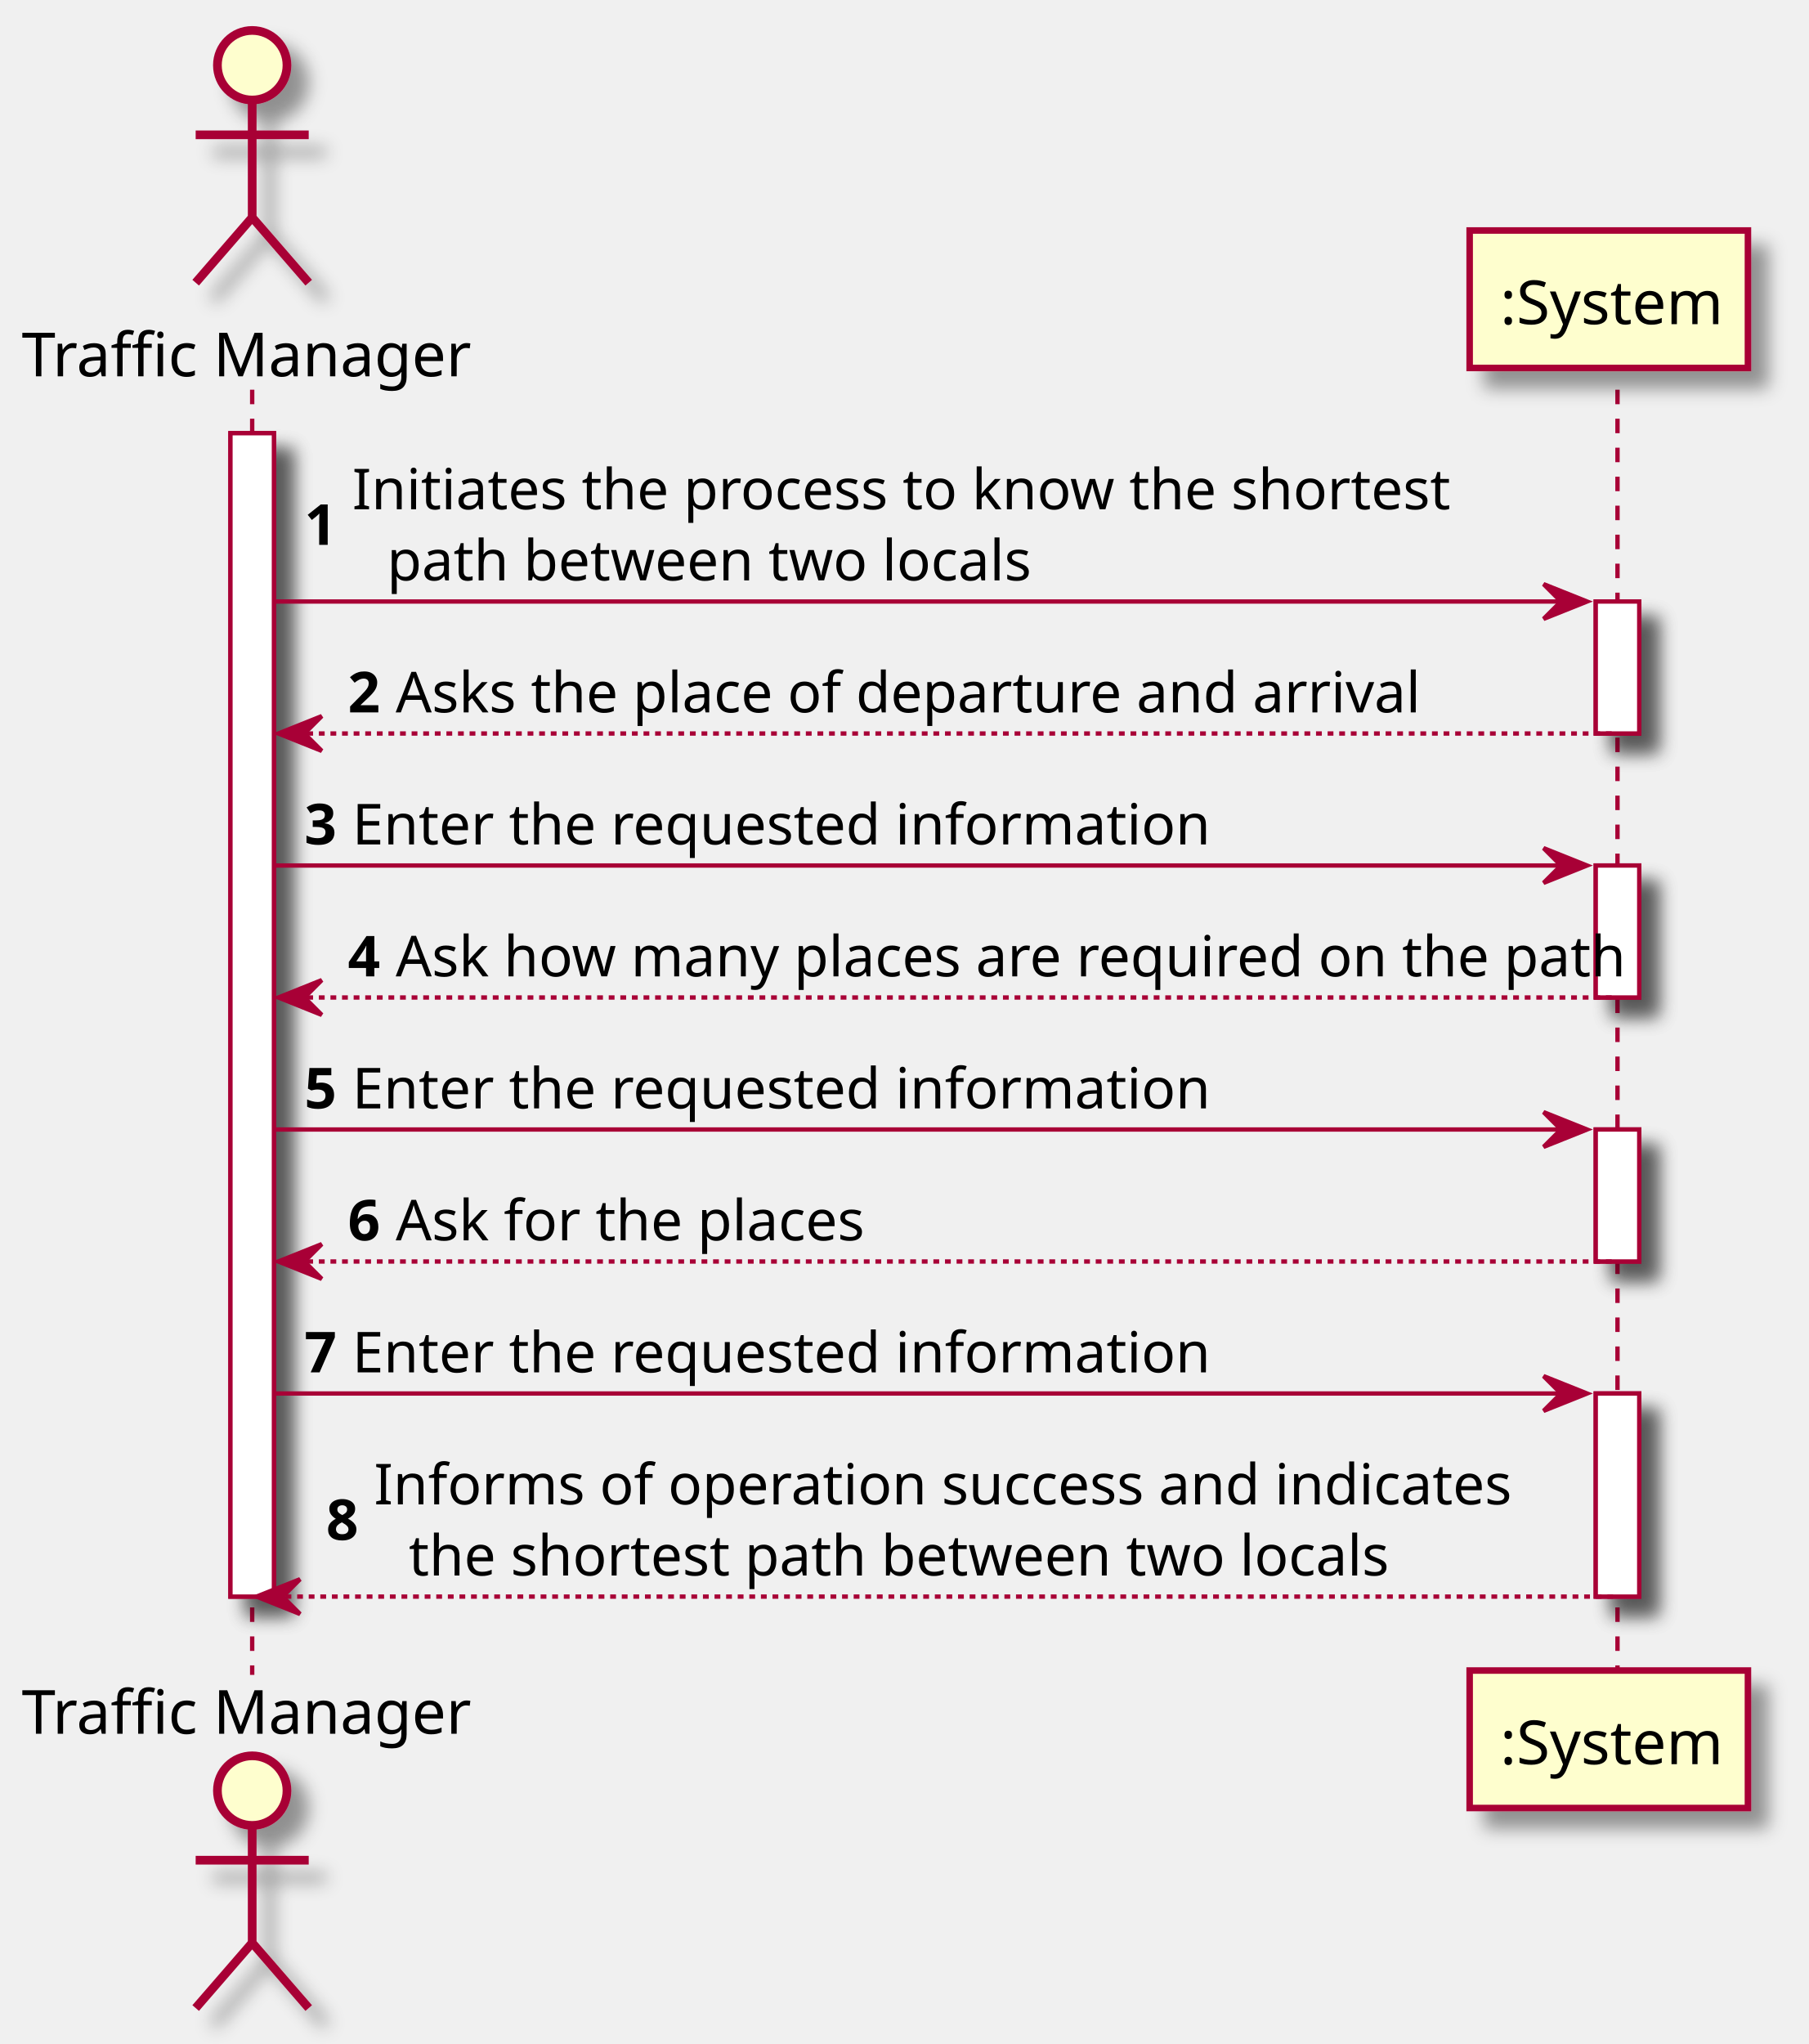
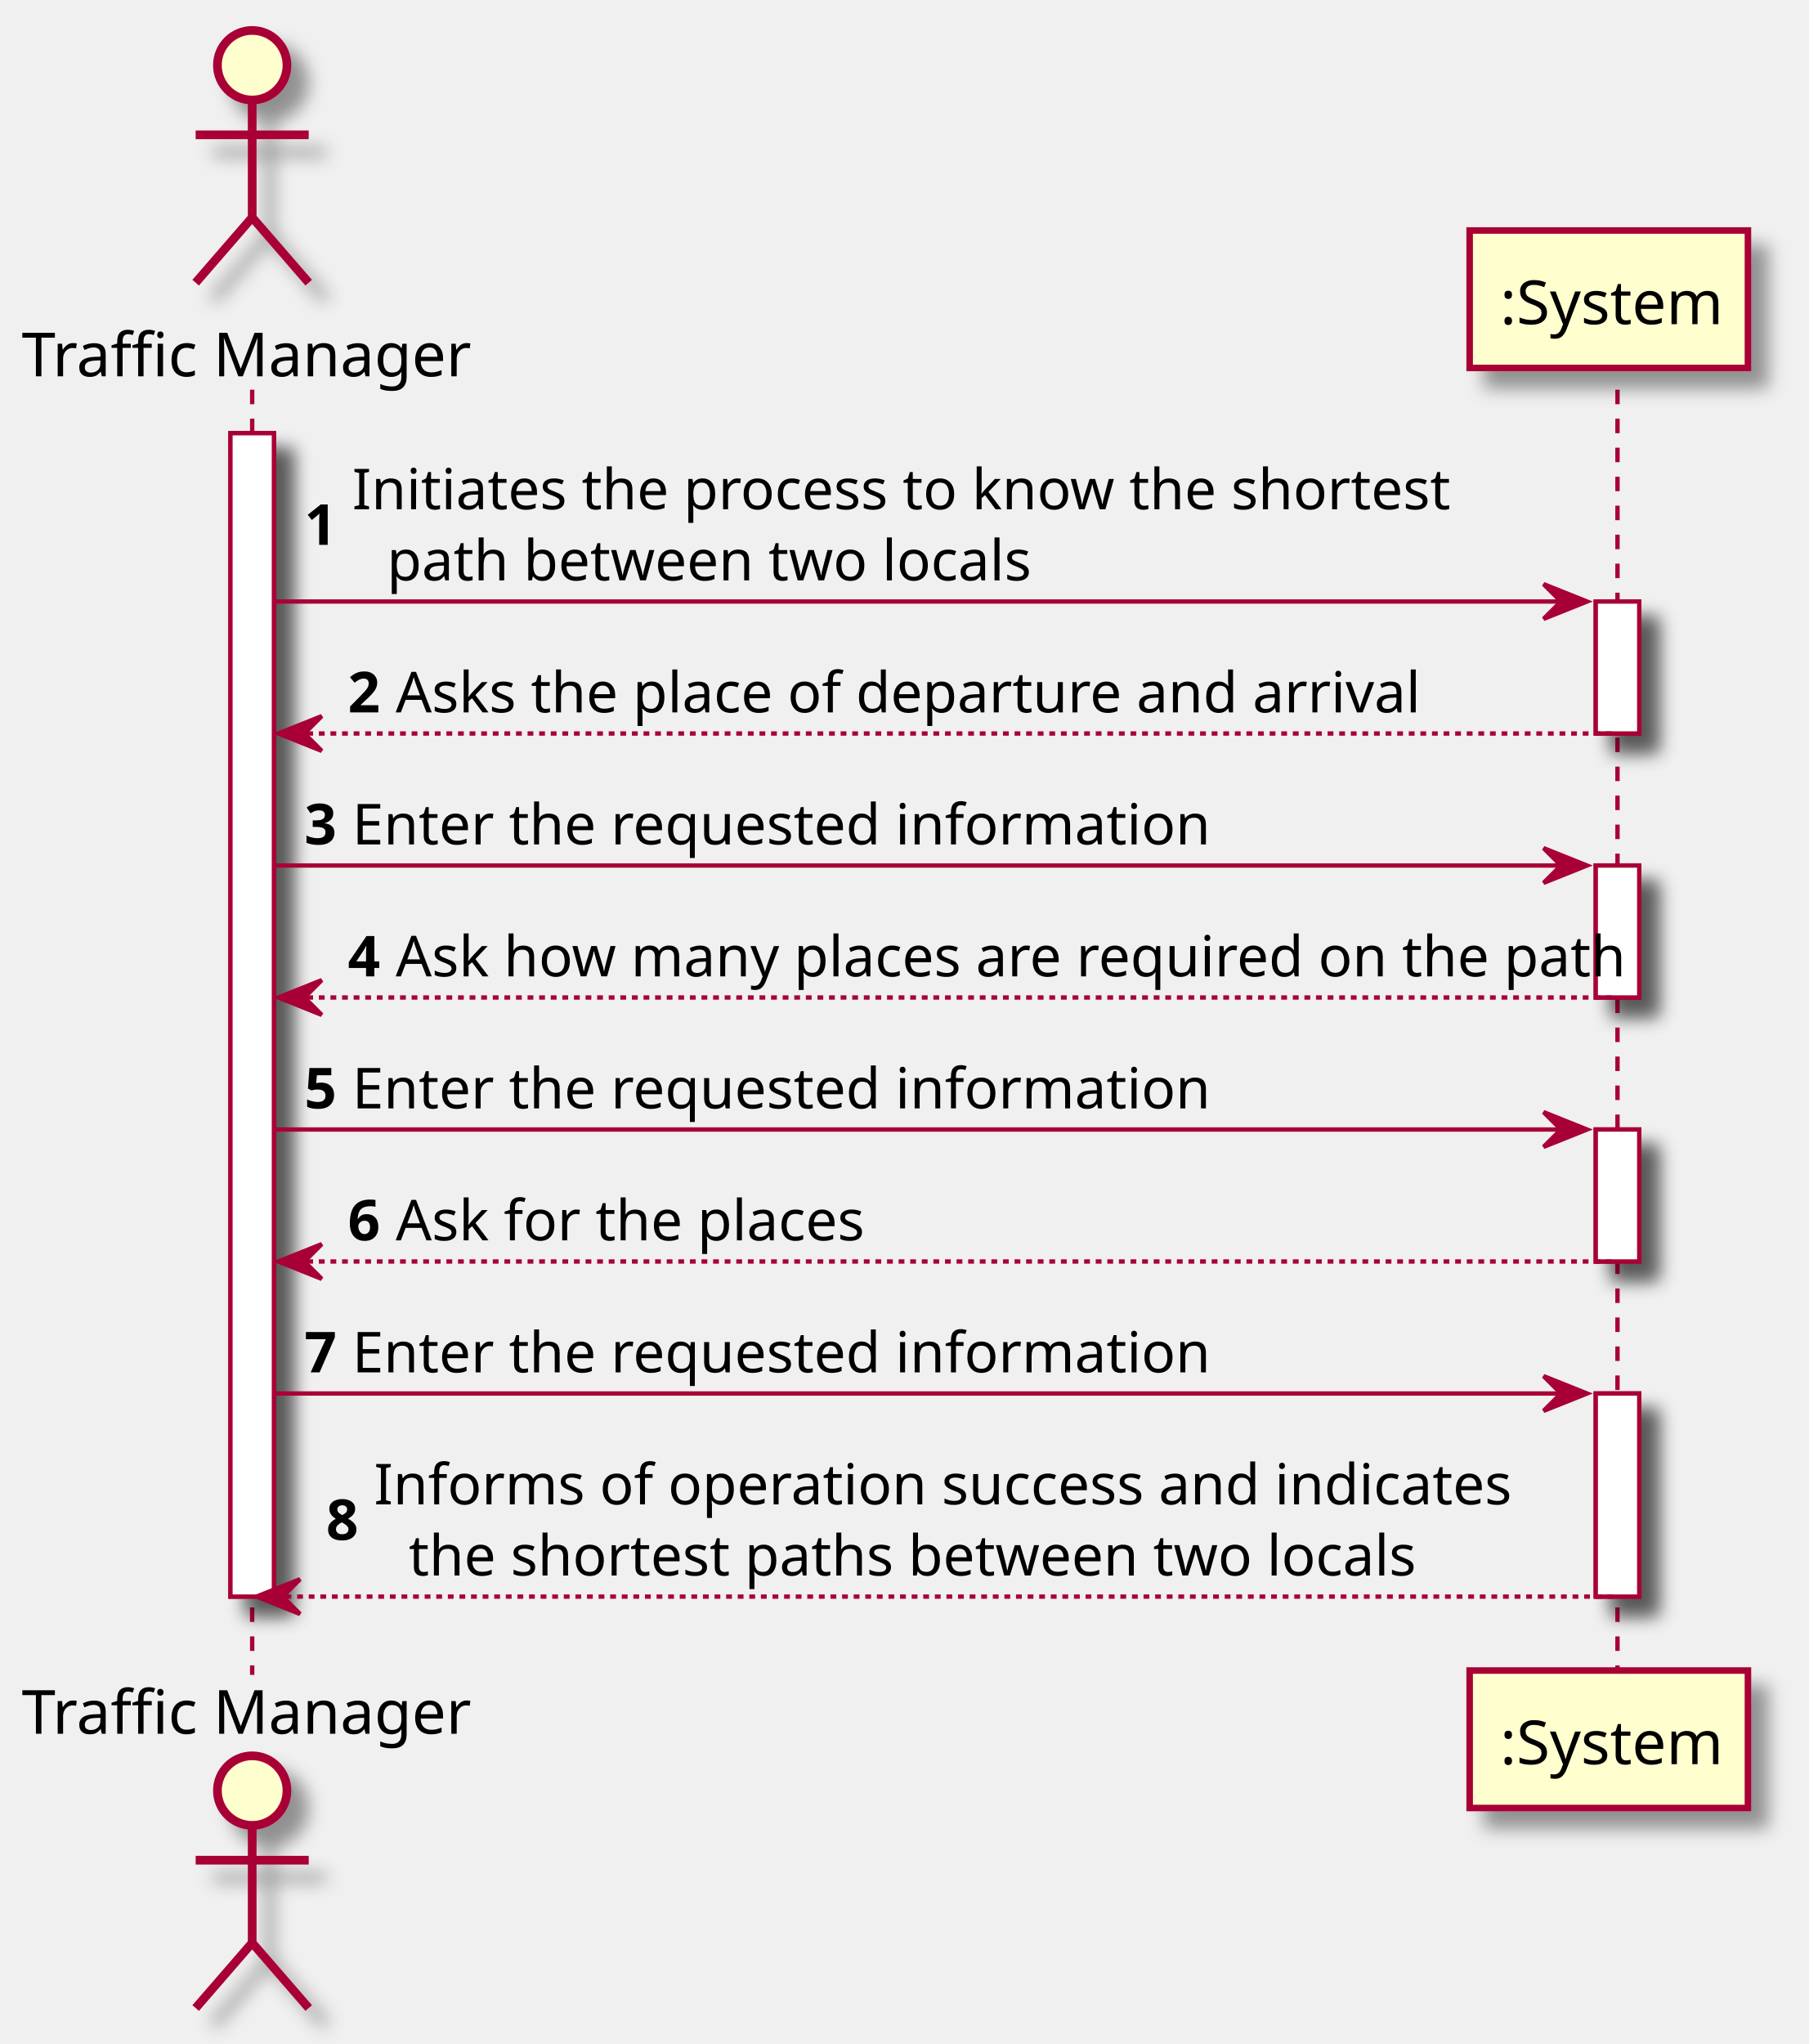
<svg xmlns="http://www.w3.org/2000/svg" contentScriptType="application/ecmascript" contentStyleType="text/css" height="705px" preserveAspectRatio="none" style="width:624px;height:705px;" version="1.1" viewBox="0 0 624 705" width="624px" zoomAndPan="magnify">
  <defs>
-     <filter height="300%" id="f197szr2bbh4pk" width="300%" x="-1" y="-1">
+     <filter height="300%" id="f1x3wiweiywuon" width="300%" x="-1" y="-1">
      <feGaussianBlur result="blurOut" stdDeviation="3.0" />
      <feColorMatrix in="blurOut" result="blurOut2" type="matrix" values="0 0 0 0 0 0 0 0 0 0 0 0 0 0 0 0 0 0 .4 0" />
      <feOffset dx="6.0" dy="6.0" in="blurOut2" result="blurOut3" />
      <feBlend in="SourceGraphic" in2="blurOut3" mode="normal" />
    </filter>
  </defs>
  <g>
-     <rect fill="#FFFFFF" filter="url(#f197szr2bbh4pk)" height="401.273" style="stroke:#A80036;stroke-width:1.5;" width="15" x="79.5" y="149.414" />
-     <rect fill="#FFFFFF" filter="url(#f197szr2bbh4pk)" height="45.527" style="stroke:#A80036;stroke-width:1.5;" width="15" x="550.5" y="207.469" />
-     <rect fill="#FFFFFF" filter="url(#f197szr2bbh4pk)" height="45.527" style="stroke:#A80036;stroke-width:1.5;" width="15" x="550.5" y="298.523" />
-     <rect fill="#FFFFFF" filter="url(#f197szr2bbh4pk)" height="45.527" style="stroke:#A80036;stroke-width:1.5;" width="15" x="550.5" y="389.578" />
-     <rect fill="#FFFFFF" filter="url(#f197szr2bbh4pk)" height="70.055" style="stroke:#A80036;stroke-width:1.5;" width="15" x="550.5" y="480.633" />
+     <rect fill="#FFFFFF" filter="url(#f1x3wiweiywuon)" height="401.273" style="stroke:#A80036;stroke-width:1.5;" width="15" x="79.5" y="149.414" />
+     <rect fill="#FFFFFF" filter="url(#f1x3wiweiywuon)" height="45.527" style="stroke:#A80036;stroke-width:1.5;" width="15" x="550.5" y="207.469" />
+     <rect fill="#FFFFFF" filter="url(#f1x3wiweiywuon)" height="45.527" style="stroke:#A80036;stroke-width:1.5;" width="15" x="550.5" y="298.523" />
+     <rect fill="#FFFFFF" filter="url(#f1x3wiweiywuon)" height="45.527" style="stroke:#A80036;stroke-width:1.5;" width="15" x="550.5" y="389.578" />
+     <rect fill="#FFFFFF" filter="url(#f1x3wiweiywuon)" height="70.055" style="stroke:#A80036;stroke-width:1.5;" width="15" x="550.5" y="480.633" />
    <line style="stroke:#A80036;stroke-width:1.5;stroke-dasharray:5.0,5.0;" x1="87" x2="87" y1="134.414" y2="577.688" />
    <line style="stroke:#A80036;stroke-width:1.5;stroke-dasharray:5.0,5.0;" x1="558" x2="558" y1="134.414" y2="577.688" />
    <text fill="#000000" font-family="sans-serif" font-size="21" lengthAdjust="spacing" textLength="150" x="7.5" y="129.8">Traffic Manager</text>
-     <ellipse cx="87" cy="22.5" fill="#FEFECE" filter="url(#f197szr2bbh4pk)" rx="12" ry="12" style="stroke:#A80036;stroke-width:3.0;" />
-     <path d="M87,34.5 L87,75 M67.5,46.5 L106.5,46.5 M87,75 L67.5,97.5 M87,75 L106.5,97.5 " fill="none" filter="url(#f197szr2bbh4pk)" style="stroke:#A80036;stroke-width:3.0;" />
+     <ellipse cx="87" cy="22.5" fill="#FEFECE" filter="url(#f1x3wiweiywuon)" rx="12" ry="12" style="stroke:#A80036;stroke-width:3.0;" />
+     <path d="M87,34.5 L87,75 M67.5,46.5 L106.5,46.5 M87,75 L67.5,97.5 M87,75 L106.5,97.5 " fill="none" filter="url(#f1x3wiweiywuon)" style="stroke:#A80036;stroke-width:3.0;" />
    <text fill="#000000" font-family="sans-serif" font-size="21" lengthAdjust="spacing" textLength="150" x="7.5" y="597.987">Traffic Manager</text>
-     <ellipse cx="87" cy="617.602" fill="#FEFECE" filter="url(#f197szr2bbh4pk)" rx="12" ry="12" style="stroke:#A80036;stroke-width:3.0;" />
-     <path d="M87,629.602 L87,670.102 M67.5,641.602 L106.5,641.602 M87,670.102 L67.5,692.602 M87,670.102 L106.5,692.602 " fill="none" filter="url(#f197szr2bbh4pk)" style="stroke:#A80036;stroke-width:3.0;" />
-     <rect fill="#FEFECE" filter="url(#f197szr2bbh4pk)" height="47.414" style="stroke:#A80036;stroke-width:2.25;" width="96" x="507" y="79.5" />
+     <ellipse cx="87" cy="617.602" fill="#FEFECE" filter="url(#f1x3wiweiywuon)" rx="12" ry="12" style="stroke:#A80036;stroke-width:3.0;" />
+     <path d="M87,629.602 L87,670.102 M67.5,641.602 L106.5,641.602 M87,670.102 L67.5,692.602 M87,670.102 L106.5,692.602 " fill="none" filter="url(#f1x3wiweiywuon)" style="stroke:#A80036;stroke-width:3.0;" />
+     <rect fill="#FEFECE" filter="url(#f1x3wiweiywuon)" height="47.414" style="stroke:#A80036;stroke-width:2.25;" width="96" x="507" y="79.5" />
    <text fill="#000000" font-family="sans-serif" font-size="21" lengthAdjust="spacing" textLength="75" x="517.5" y="111.8">:System</text>
-     <rect fill="#FEFECE" filter="url(#f197szr2bbh4pk)" height="47.414" style="stroke:#A80036;stroke-width:2.25;" width="96" x="507" y="576.188" />
+     <rect fill="#FEFECE" filter="url(#f1x3wiweiywuon)" height="47.414" style="stroke:#A80036;stroke-width:2.25;" width="96" x="507" y="576.188" />
    <text fill="#000000" font-family="sans-serif" font-size="21" lengthAdjust="spacing" textLength="75" x="517.5" y="608.487">:System</text>
-     <rect fill="#FFFFFF" filter="url(#f197szr2bbh4pk)" height="401.273" style="stroke:#A80036;stroke-width:1.5;" width="15" x="79.5" y="149.414" />
-     <rect fill="#FFFFFF" filter="url(#f197szr2bbh4pk)" height="45.527" style="stroke:#A80036;stroke-width:1.5;" width="15" x="550.5" y="207.469" />
-     <rect fill="#FFFFFF" filter="url(#f197szr2bbh4pk)" height="45.527" style="stroke:#A80036;stroke-width:1.5;" width="15" x="550.5" y="298.523" />
-     <rect fill="#FFFFFF" filter="url(#f197szr2bbh4pk)" height="45.527" style="stroke:#A80036;stroke-width:1.5;" width="15" x="550.5" y="389.578" />
-     <rect fill="#FFFFFF" filter="url(#f197szr2bbh4pk)" height="70.055" style="stroke:#A80036;stroke-width:1.5;" width="15" x="550.5" y="480.633" />
+     <rect fill="#FFFFFF" filter="url(#f1x3wiweiywuon)" height="401.273" style="stroke:#A80036;stroke-width:1.5;" width="15" x="79.5" y="149.414" />
+     <rect fill="#FFFFFF" filter="url(#f1x3wiweiywuon)" height="45.527" style="stroke:#A80036;stroke-width:1.5;" width="15" x="550.5" y="207.469" />
+     <rect fill="#FFFFFF" filter="url(#f1x3wiweiywuon)" height="45.527" style="stroke:#A80036;stroke-width:1.5;" width="15" x="550.5" y="298.523" />
+     <rect fill="#FFFFFF" filter="url(#f1x3wiweiywuon)" height="45.527" style="stroke:#A80036;stroke-width:1.5;" width="15" x="550.5" y="389.578" />
+     <rect fill="#FFFFFF" filter="url(#f1x3wiweiywuon)" height="70.055" style="stroke:#A80036;stroke-width:1.5;" width="15" x="550.5" y="480.633" />
    <polygon fill="#A80036" points="532.5,201.469,547.5,207.469,532.5,213.469,538.5,207.469" style="stroke:#A80036;stroke-width:1.5;" />
    <line style="stroke:#A80036;stroke-width:1.5;" x1="94.5" x2="541.5" y1="207.469" y2="207.469" />
    <text fill="#000000" font-family="sans-serif" font-size="19.5" font-weight="bold" lengthAdjust="spacing" textLength="10.5" x="105" y="187.92">1</text>
    <text fill="#000000" font-family="sans-serif" font-size="19.5" lengthAdjust="spacing" textLength="358.5" x="121.5" y="175.657">Initiates the process to know the shortest</text>
    <text fill="#000000" font-family="sans-serif" font-size="19.5" lengthAdjust="spacing" textLength="208.5" x="133.5" y="200.184">path between two locals</text>
    <polygon fill="#A80036" points="111,246.996,96,252.996,111,258.996,105,252.996" style="stroke:#A80036;stroke-width:1.5;" />
    <line style="stroke:#A80036;stroke-width:1.5;stroke-dasharray:2.0,2.0;" x1="102" x2="556.5" y1="252.996" y2="252.996" />
    <text fill="#000000" font-family="sans-serif" font-size="19.5" font-weight="bold" lengthAdjust="spacing" textLength="10.5" x="120" y="245.711">2</text>
    <text fill="#000000" font-family="sans-serif" font-size="19.5" lengthAdjust="spacing" textLength="331.5" x="136.5" y="245.711">Asks the place of departure and arrival</text>
    <polygon fill="#A80036" points="532.5,292.523,547.5,298.523,532.5,304.523,538.5,298.523" style="stroke:#A80036;stroke-width:1.5;" />
    <line style="stroke:#A80036;stroke-width:1.5;" x1="94.5" x2="541.5" y1="298.523" y2="298.523" />
    <text fill="#000000" font-family="sans-serif" font-size="19.5" font-weight="bold" lengthAdjust="spacing" textLength="10.5" x="105" y="291.239">3</text>
    <text fill="#000000" font-family="sans-serif" font-size="19.5" lengthAdjust="spacing" textLength="271.5" x="121.5" y="291.239">Enter the requested information</text>
    <polygon fill="#A80036" points="111,338.051,96,344.051,111,350.051,105,344.051" style="stroke:#A80036;stroke-width:1.5;" />
    <line style="stroke:#A80036;stroke-width:1.5;stroke-dasharray:2.0,2.0;" x1="102" x2="556.5" y1="344.051" y2="344.051" />
    <text fill="#000000" font-family="sans-serif" font-size="19.5" font-weight="bold" lengthAdjust="spacing" textLength="10.5" x="120" y="336.766">4</text>
    <text fill="#000000" font-family="sans-serif" font-size="19.5" lengthAdjust="spacing" textLength="403.5" x="136.5" y="336.766">Ask how many places are required on the path</text>
    <polygon fill="#A80036" points="532.5,383.578,547.5,389.578,532.5,395.578,538.5,389.578" style="stroke:#A80036;stroke-width:1.5;" />
    <line style="stroke:#A80036;stroke-width:1.5;" x1="94.5" x2="541.5" y1="389.578" y2="389.578" />
    <text fill="#000000" font-family="sans-serif" font-size="19.5" font-weight="bold" lengthAdjust="spacing" textLength="10.5" x="105" y="382.293">5</text>
    <text fill="#000000" font-family="sans-serif" font-size="19.5" lengthAdjust="spacing" textLength="271.5" x="121.5" y="382.293">Enter the requested information</text>
    <polygon fill="#A80036" points="111,429.106,96,435.106,111,441.106,105,435.106" style="stroke:#A80036;stroke-width:1.5;" />
    <line style="stroke:#A80036;stroke-width:1.5;stroke-dasharray:2.0,2.0;" x1="102" x2="556.5" y1="435.106" y2="435.106" />
    <text fill="#000000" font-family="sans-serif" font-size="19.5" font-weight="bold" lengthAdjust="spacing" textLength="10.5" x="120" y="427.821">6</text>
    <text fill="#000000" font-family="sans-serif" font-size="19.5" lengthAdjust="spacing" textLength="157.5" x="136.5" y="427.821">Ask for the places</text>
    <polygon fill="#A80036" points="532.5,474.633,547.5,480.633,532.5,486.633,538.5,480.633" style="stroke:#A80036;stroke-width:1.5;" />
    <line style="stroke:#A80036;stroke-width:1.5;" x1="94.5" x2="541.5" y1="480.633" y2="480.633" />
    <text fill="#000000" font-family="sans-serif" font-size="19.5" font-weight="bold" lengthAdjust="spacing" textLength="10.5" x="105" y="473.348">7</text>
    <text fill="#000000" font-family="sans-serif" font-size="19.5" lengthAdjust="spacing" textLength="271.5" x="121.5" y="473.348">Enter the requested information</text>
    <polygon fill="#A80036" points="103.5,544.688,88.5,550.688,103.5,556.688,97.5,550.688" style="stroke:#A80036;stroke-width:1.5;" />
    <line style="stroke:#A80036;stroke-width:1.5;stroke-dasharray:2.0,2.0;" x1="94.5" x2="556.5" y1="550.688" y2="550.688" />
    <text fill="#000000" font-family="sans-serif" font-size="19.5" font-weight="bold" lengthAdjust="spacing" textLength="10.5" x="112.5" y="531.139">8</text>
    <text fill="#000000" font-family="sans-serif" font-size="19.5" lengthAdjust="spacing" textLength="370.5" x="129" y="518.875">Informs of operation success and indicates</text>
-     <text fill="#000000" font-family="sans-serif" font-size="19.5" lengthAdjust="spacing" textLength="318" x="141" y="543.403">the shortest path between two locals</text>
+     <text fill="#000000" font-family="sans-serif" font-size="19.5" lengthAdjust="spacing" textLength="328.5" x="141" y="543.403">the shortest paths between two locals</text>
  </g>
</svg>
